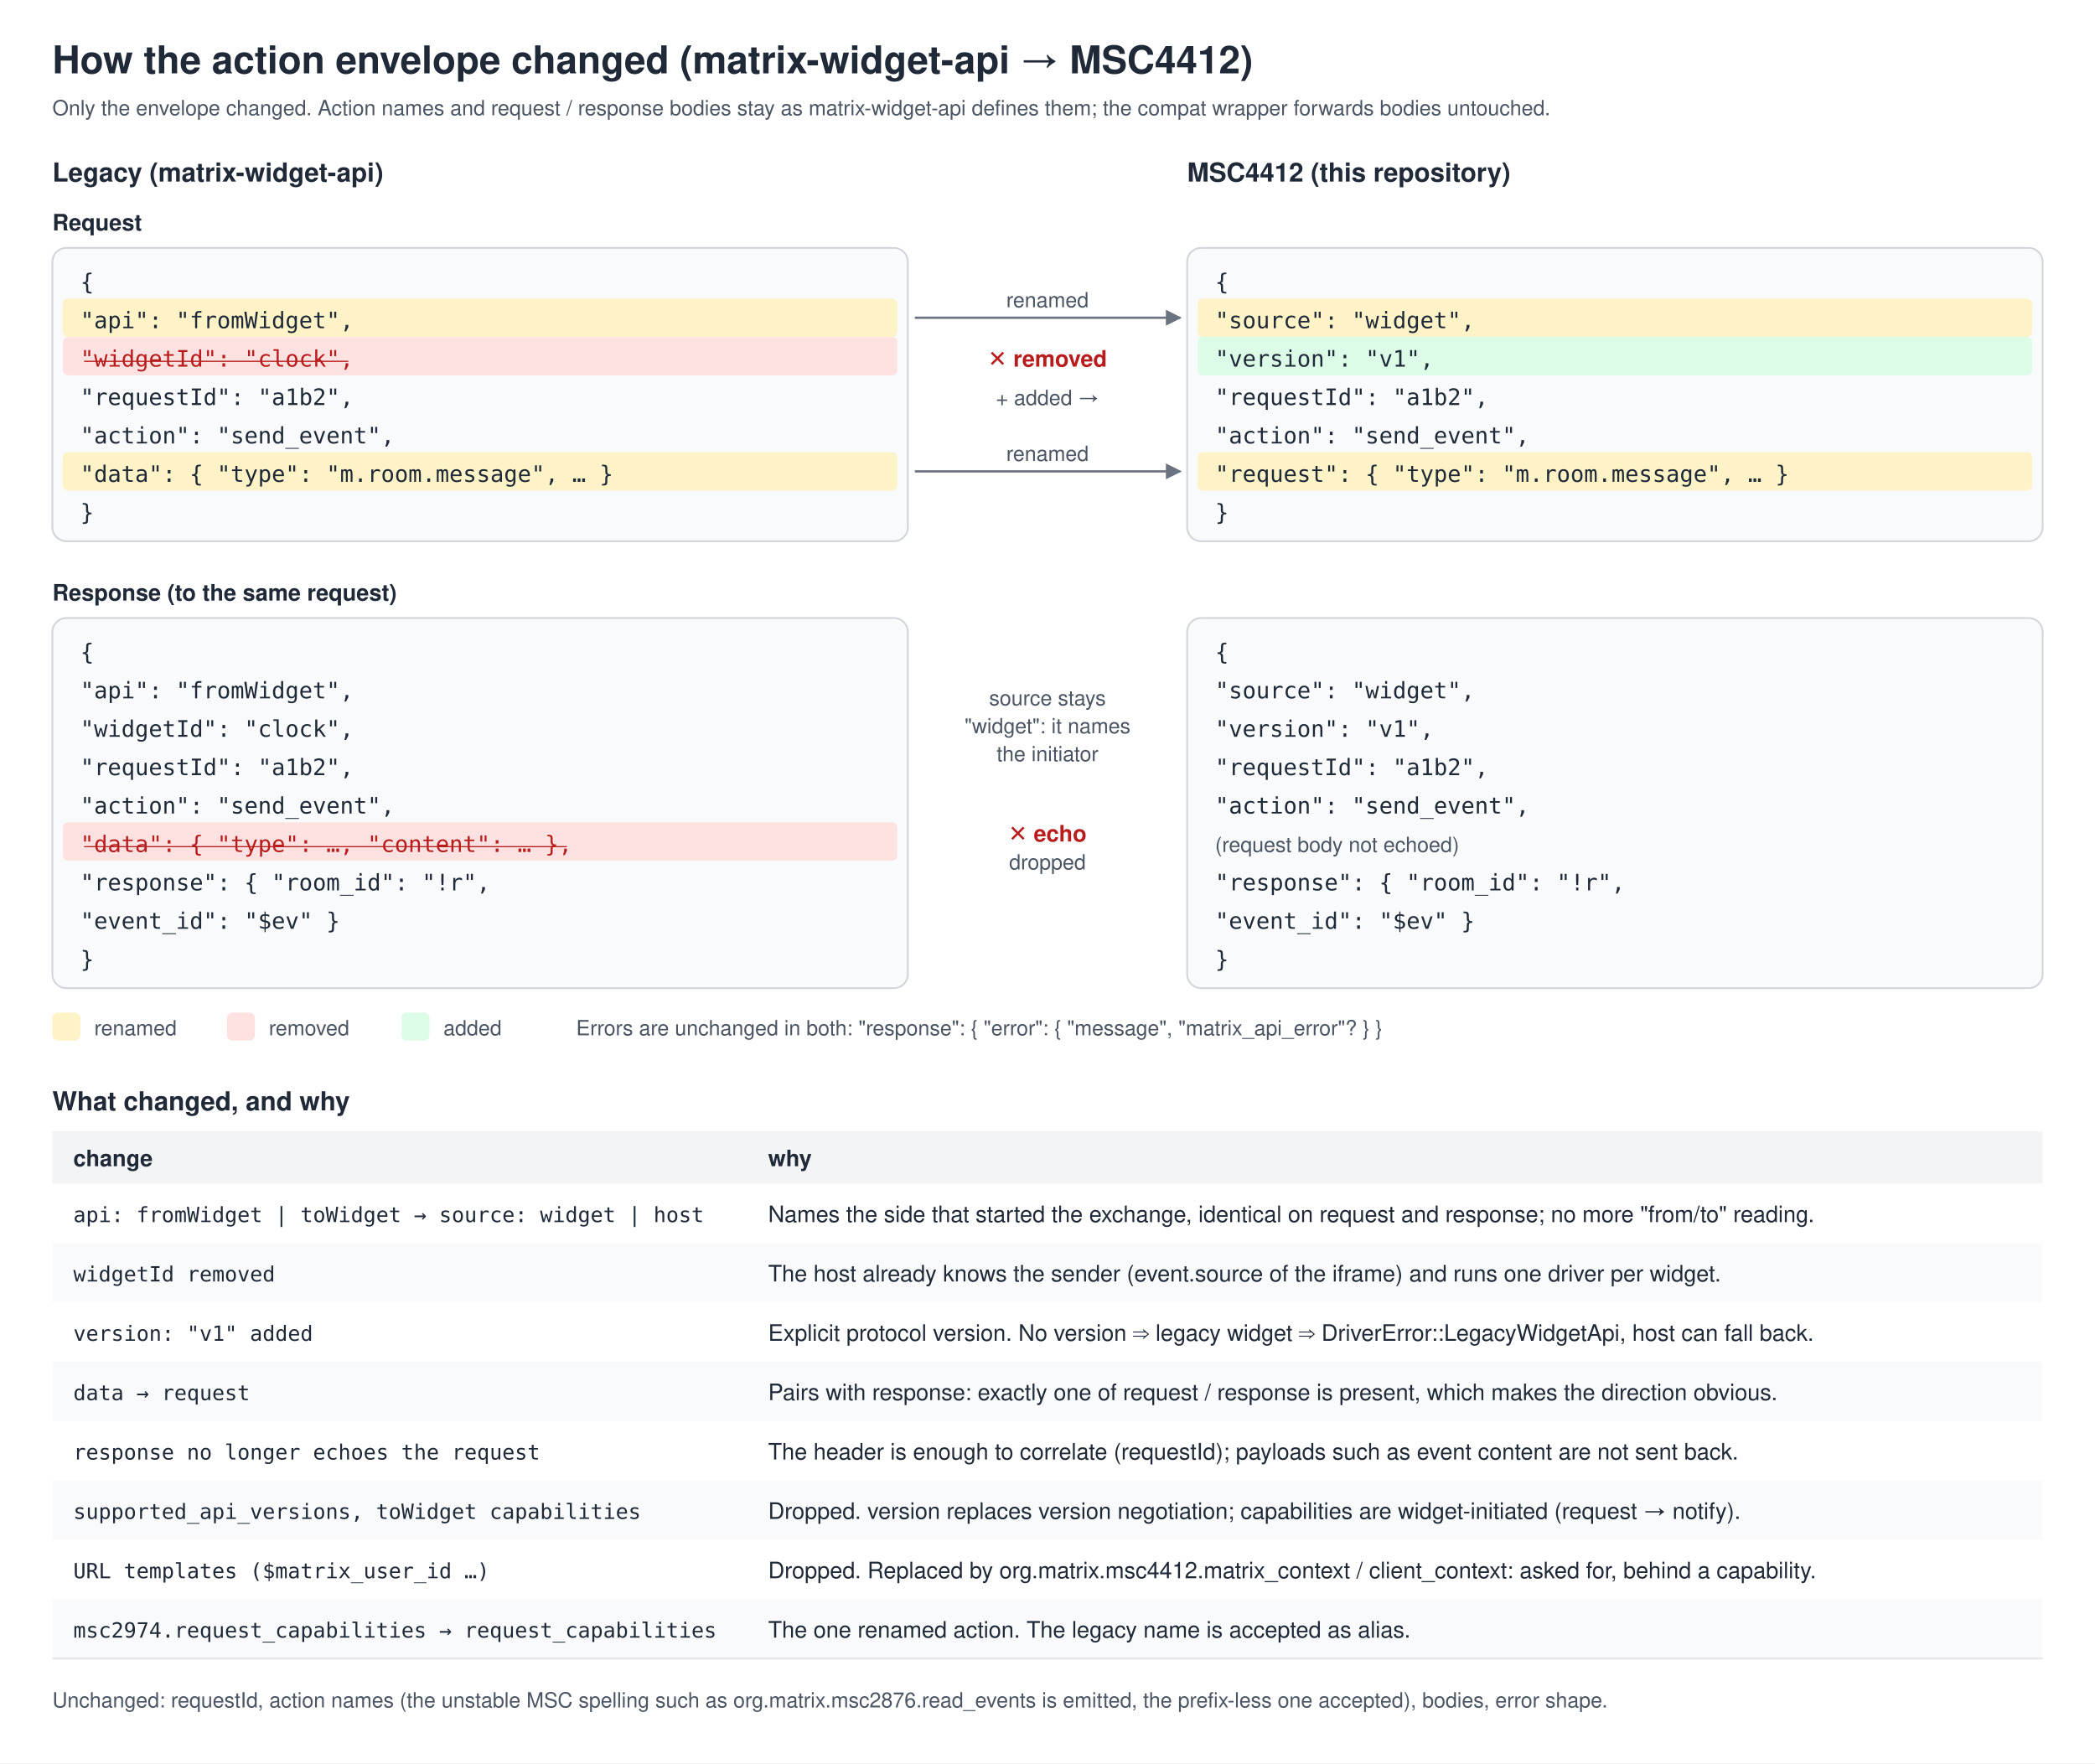
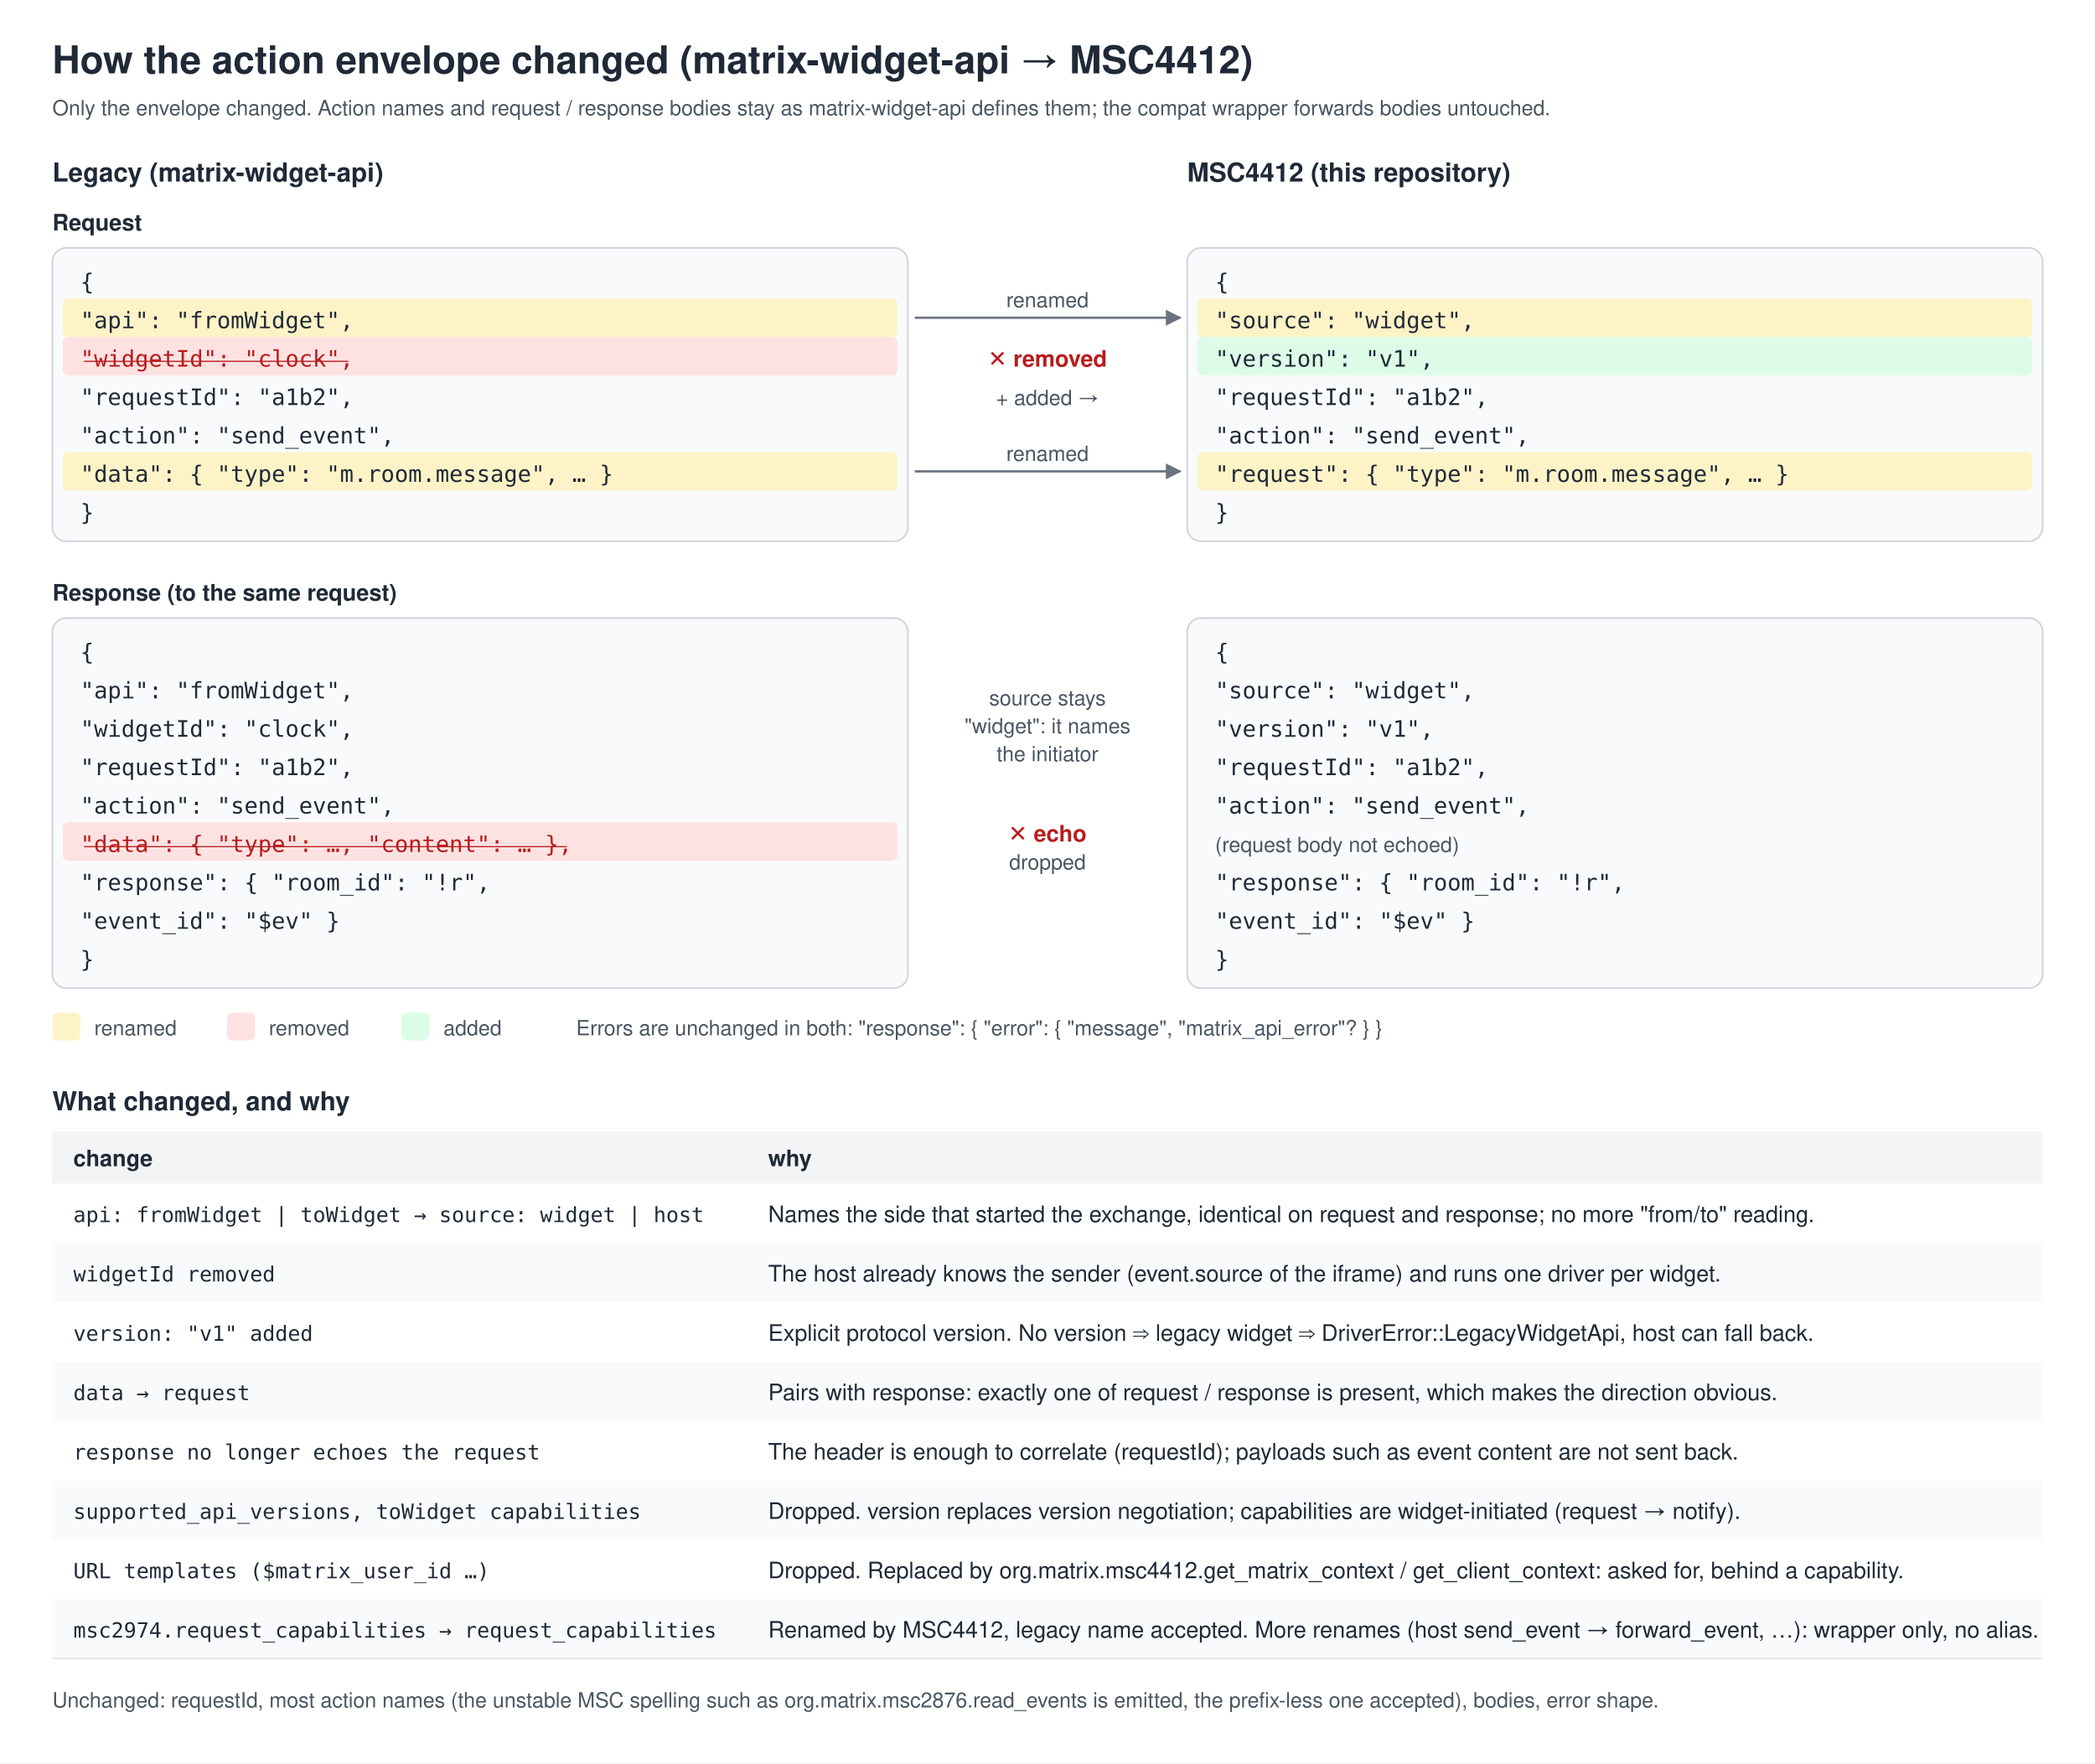
<svg xmlns="http://www.w3.org/2000/svg" viewBox="0 0 1200 1010" width="1200" height="1010" font-family="-apple-system, 'Segoe UI', Helvetica, Arial, sans-serif">
  <style>
    text { fill: #1f2937; white-space: pre; }
    .h1 { font-size: 22px; font-weight: 700; }
    .h2 { font-size: 15px; font-weight: 700; }
    .b { font-size: 13px; }
    .bb { font-size: 13px; font-weight: 700; }
    .s { font-size: 12px; fill: #4b5563; }
    .c { font-family: ui-monospace, SFMono-Regular, Menlo, monospace; font-size: 13px; }
    .m { font-family: ui-monospace, SFMono-Regular, Menlo, monospace; font-size: 12px; }
    .badge { font-size: 11px; font-weight: 700; fill: #ffffff; }
    .del { fill: #b91c1c; text-decoration: line-through; }
  </style>
  <defs>
    <marker id="arr" viewBox="0 0 10 10" refX="9" refY="5" markerWidth="7" markerHeight="7" orient="auto">
      <path d="M0,0 L10,5 L0,10 z" fill="#6b7280" />
    </marker>
  </defs>
  <rect width="1200" height="1010" fill="#ffffff" />
  <text x="30" y="42" class="h1">How the action envelope changed (matrix-widget-api → MSC4412)</text>
  <text x="30" y="66" class="s">Only the envelope changed. Action names and request / response bodies stay as matrix-widget-api defines them; the compat wrapper forwards bodies untouched.</text>
  <text x="30" y="104" class="h2">Legacy (matrix-widget-api)</text>
  <text x="680" y="104" class="h2">MSC4412 (this repository)</text>
  <text x="30" y="132" class="bb">Request</text>
  <rect x="30" y="142" width="490" height="168" rx="8" fill="#f9fafb" stroke="#d1d5db" />
  <rect x="36" y="171" width="478" height="22" rx="3" fill="#fef3c7" />
  <rect x="36" y="193" width="478" height="22" rx="3" fill="#fee2e2" />
  <rect x="36" y="259" width="478" height="22" rx="3" fill="#fef3c7" />
  <text x="46" y="166" class="c">{</text>
  <text x="46" y="188" class="c">  "api": "fromWidget",</text>
  <text x="46" y="210" class="c del">  "widgetId": "clock",</text>
  <text x="46" y="232" class="c">  "requestId": "a1b2",</text>
  <text x="46" y="254" class="c">  "action": "send_event",</text>
  <text x="46" y="276" class="c">  "data": { "type": "m.room.message", … }</text>
  <text x="46" y="298" class="c">}</text>
  <rect x="680" y="142" width="490" height="168" rx="8" fill="#f9fafb" stroke="#d1d5db" />
  <rect x="686" y="171" width="478" height="22" rx="3" fill="#fef3c7" />
  <rect x="686" y="193" width="478" height="22" rx="3" fill="#dcfce7" />
  <rect x="686" y="259" width="478" height="22" rx="3" fill="#fef3c7" />
  <text x="696" y="166" class="c">{</text>
  <text x="696" y="188" class="c">  "source": "widget",</text>
  <text x="696" y="210" class="c">  "version": "v1",</text>
  <text x="696" y="232" class="c">  "requestId": "a1b2",</text>
  <text x="696" y="254" class="c">  "action": "send_event",</text>
  <text x="696" y="276" class="c">  "request": { "type": "m.room.message", … }</text>
  <text x="696" y="298" class="c">}</text>
  <line x1="524" y1="182" x2="676" y2="182" stroke="#6b7280" stroke-width="1.3" marker-end="url(#arr)" />
  <text x="600" y="176" class="s" text-anchor="middle">renamed</text>
  <text x="600" y="210" class="bb" text-anchor="middle" style="fill:#b91c1c">✕ removed</text>
  <text x="600" y="232" class="s" text-anchor="middle">+ added →</text>
  <line x1="524" y1="270" x2="676" y2="270" stroke="#6b7280" stroke-width="1.3" marker-end="url(#arr)" />
  <text x="600" y="264" class="s" text-anchor="middle">renamed</text>
  <text x="30" y="344" class="bb">Response (to the same request)</text>
  <rect x="30" y="354" width="490" height="212" rx="8" fill="#f9fafb" stroke="#d1d5db" />
  <rect x="36" y="471" width="478" height="22" rx="3" fill="#fee2e2" />
  <text x="46" y="378" class="c">{</text>
  <text x="46" y="400" class="c">  "api": "fromWidget",</text>
  <text x="46" y="422" class="c">  "widgetId": "clock",</text>
  <text x="46" y="444" class="c">  "requestId": "a1b2",</text>
  <text x="46" y="466" class="c">  "action": "send_event",</text>
  <text x="46" y="488" class="c del">  "data": { "type": …, "content": … },</text>
  <text x="46" y="510" class="c">  "response": { "room_id": "!r",</text>
  <text x="46" y="532" class="c">                "event_id": "$ev" }</text>
  <text x="46" y="554" class="c">}</text>
  <rect x="680" y="354" width="490" height="212" rx="8" fill="#f9fafb" stroke="#d1d5db" />
  <text x="696" y="378" class="c">{</text>
  <text x="696" y="400" class="c">  "source": "widget",</text>
  <text x="696" y="422" class="c">  "version": "v1",</text>
  <text x="696" y="444" class="c">  "requestId": "a1b2",</text>
  <text x="696" y="466" class="c">  "action": "send_event",</text>
  <text x="696" y="510" class="c">  "response": { "room_id": "!r",</text>
  <text x="696" y="532" class="c">                "event_id": "$ev" }</text>
  <text x="696" y="554" class="c">}</text>
  <text x="696" y="488" class="s">   (request body not echoed)</text>
  <text x="600" y="482" class="bb" text-anchor="middle" style="fill:#b91c1c">✕ echo</text>
  <text x="600" y="498" class="s" text-anchor="middle">dropped</text>
  <text x="600" y="404" class="s" text-anchor="middle">source stays</text>
  <text x="600" y="420" class="s" text-anchor="middle">"widget": it names</text>
  <text x="600" y="436" class="s" text-anchor="middle">the initiator</text>
  <rect x="30" y="580" width="16" height="16" rx="3" fill="#fef3c7" />
  <text x="54" y="593" class="s">renamed</text>
  <rect x="130" y="580" width="16" height="16" rx="3" fill="#fee2e2" />
  <text x="154" y="593" class="s">removed</text>
  <rect x="230" y="580" width="16" height="16" rx="3" fill="#dcfce7" />
  <text x="254" y="593" class="s">added</text>
  <text x="330" y="593" class="s">Errors are unchanged in both: "response": { "error": { "message", "matrix_api_error"? } }</text>
  <text x="30" y="636" class="h2">What changed, and why</text>
  <rect x="30" y="648" width="1140" height="30" fill="#f3f4f6" />
  <text x="42" y="668" class="bb">change</text>
  <text x="440" y="668" class="bb">why</text>
  <g>
    <rect x="30" y="678" width="1140" height="34" fill="#ffffff" />
    <text x="42" y="700" class="m">api: fromWidget | toWidget → source: widget | host</text>
    <text x="440" y="700" class="b">Names the side that started the exchange, identical on request and response; no more "from/to" reading.</text>
  </g>
  <g>
    <rect x="30" y="712" width="1140" height="34" fill="#f9fafb" />
    <text x="42" y="734" class="m">widgetId removed</text>
    <text x="440" y="734" class="b">The host already knows the sender (event.source of the iframe) and runs one driver per widget.</text>
  </g>
  <g>
    <rect x="30" y="746" width="1140" height="34" fill="#ffffff" />
    <text x="42" y="768" class="m">version: "v1" added</text>
    <text x="440" y="768" class="b">Explicit protocol version. No version ⇒ legacy widget ⇒ DriverError::LegacyWidgetApi, host can fall back.</text>
  </g>
  <g>
    <rect x="30" y="780" width="1140" height="34" fill="#f9fafb" />
    <text x="42" y="802" class="m">data → request</text>
    <text x="440" y="802" class="b">Pairs with response: exactly one of request / response is present, which makes the direction obvious.</text>
  </g>
  <g>
    <rect x="30" y="814" width="1140" height="34" fill="#ffffff" />
    <text x="42" y="836" class="m">response no longer echoes the request</text>
    <text x="440" y="836" class="b">The header is enough to correlate (requestId); payloads such as event content are not sent back.</text>
  </g>
  <g>
    <rect x="30" y="848" width="1140" height="34" fill="#f9fafb" />
    <text x="42" y="870" class="m">supported_api_versions, toWidget capabilities</text>
    <text x="440" y="870" class="b">Dropped. version replaces version negotiation; capabilities are widget-initiated (request → notify).</text>
  </g>
  <g>
    <rect x="30" y="882" width="1140" height="34" fill="#ffffff" />
    <text x="42" y="904" class="m">URL templates ($matrix_user_id …)</text>
-     <text x="440" y="904" class="b">Dropped. Replaced by org.matrix.msc4412.matrix_context / client_context: asked for, behind a capability.</text>
+     <text x="440" y="904" class="b">Dropped. Replaced by org.matrix.msc4412.get_matrix_context / get_client_context: asked for, behind a capability.</text>
  </g>
  <g>
    <rect x="30" y="916" width="1140" height="34" fill="#f9fafb" />
    <text x="42" y="938" class="m">msc2974.request_capabilities → request_capabilities</text>
-     <text x="440" y="938" class="b">The one renamed action. The legacy name is accepted as alias.</text>
+     <text x="440" y="938" class="b">Renamed by MSC4412, legacy name accepted. More renames (host send_event → forward_event, …): wrapper only, no alias.</text>
  </g>
  <line x1="30" y1="950" x2="1170" y2="950" stroke="#e5e7eb" />
-   <text x="30" y="978" class="s">Unchanged: requestId, action names (the unstable MSC spelling such as org.matrix.msc2876.read_events is emitted, the prefix-less one accepted), bodies, error shape.</text>
+   <text x="30" y="978" class="s">Unchanged: requestId, most action names (the unstable MSC spelling such as org.matrix.msc2876.read_events is emitted, the prefix-less one accepted), bodies, error shape.</text>
</svg>
